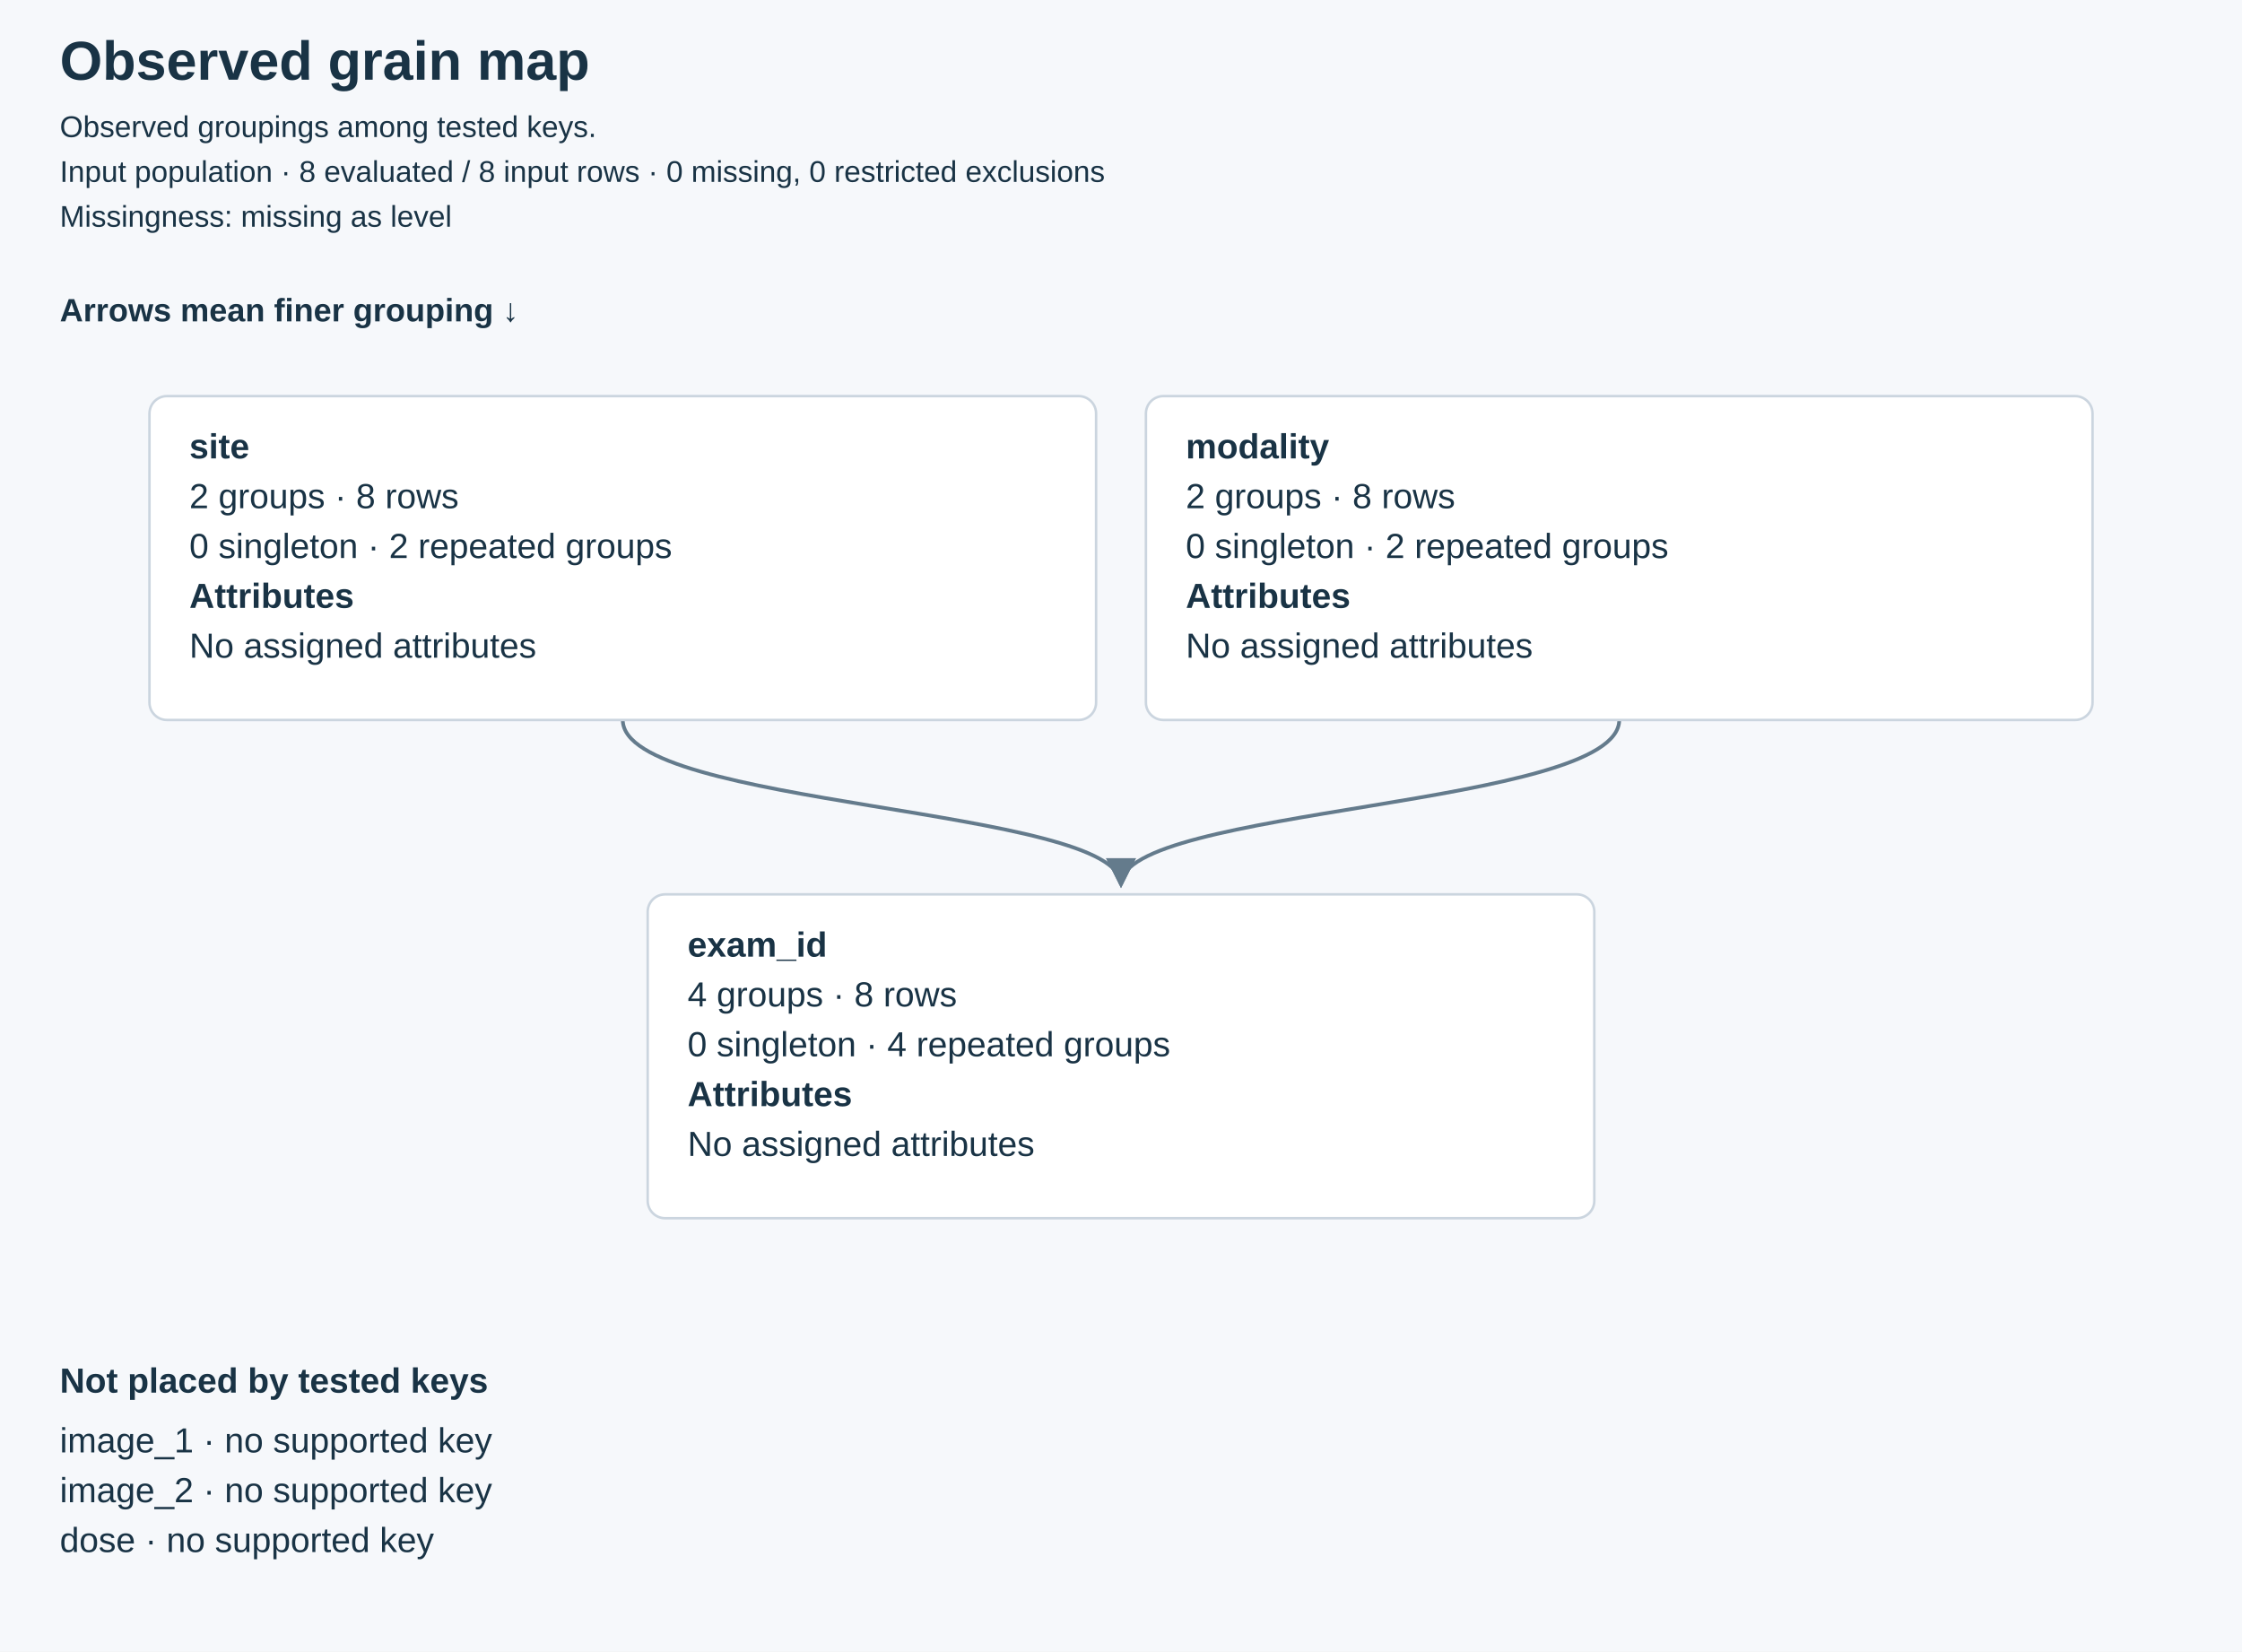
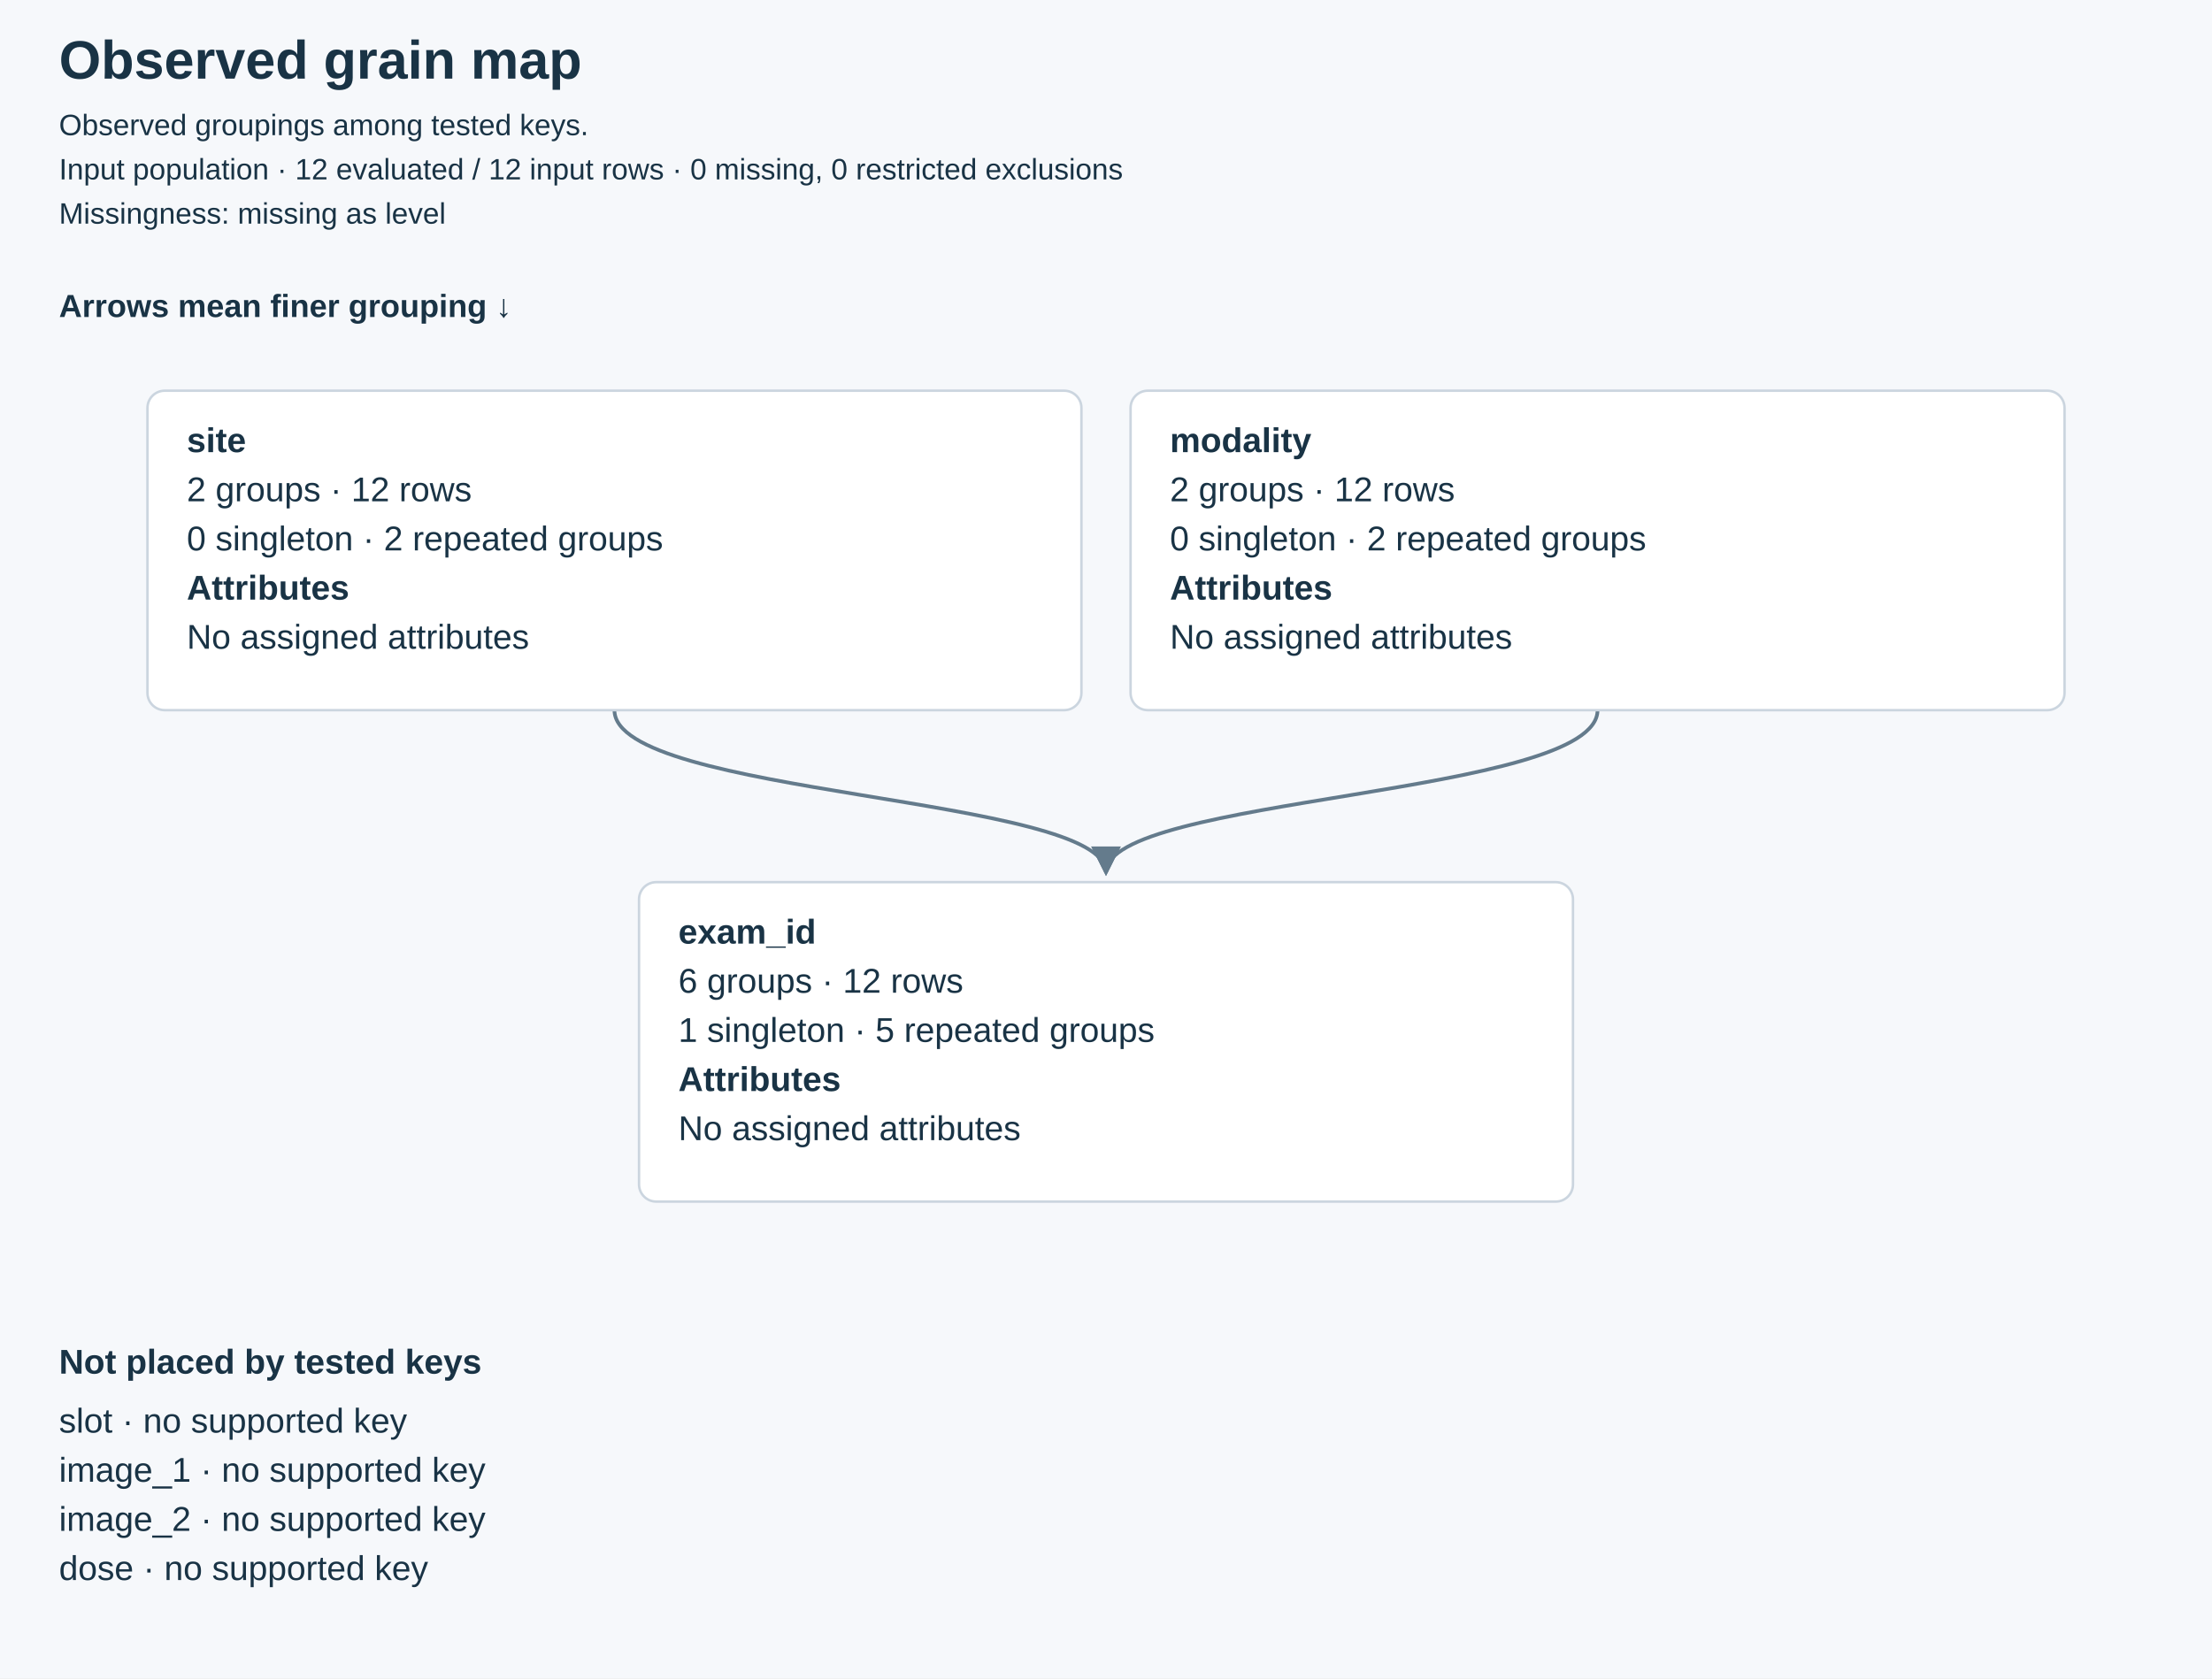
- <svg xmlns="http://www.w3.org/2000/svg" role="img" aria-label="Observed grain map" viewBox="0 0 900 663" width="900" height="663" font-family="Arial, sans-serif" fill="#193345">
+ <svg xmlns="http://www.w3.org/2000/svg" role="img" aria-label="Observed grain map" viewBox="0 0 900 683" width="900" height="683" font-family="Arial, sans-serif" fill="#193345">
  <defs>
    <marker id="arrow" markerWidth="8" markerHeight="8" refX="7" refY="4" orient="auto">
      <path d="M0,0 L8,4 L0,8" fill="#647b8c" />
    </marker>
  </defs>
  <rect width="100%" height="100%" fill="#f6f8fb" />
  <text x="24" y="32" font-size="22" font-weight="600">Observed grain map</text>
  <text x="24" y="55" font-size="12" font-weight="400">Observed groupings among tested keys.</text>
-   <text x="24" y="73" font-size="12" font-weight="400">Input population · 8 evaluated / 8 input rows · 0 missing, 0 restricted exclusions</text>
+   <text x="24" y="73" font-size="12" font-weight="400">Input population · 12 evaluated / 12 input rows · 0 missing, 0 restricted exclusions</text>
  <text x="24" y="91" font-size="12" font-weight="400">Missingness: missing as level</text>
  <text x="24" y="129" font-size="13" font-weight="600">Arrows mean finer grouping ↓</text>
  <path data-source="g0" data-target="g1" d="M250.0,289 C250.0,324.0 450.0,324.0 450.0,355" fill="none" stroke="#647b8c" stroke-width="1.5" marker-end="url(#arrow)" />
  <path data-source="g2" data-target="g1" d="M650.0,289 C650.0,324.0 450.0,324.0 450.0,355" fill="none" stroke="#647b8c" stroke-width="1.5" marker-end="url(#arrow)" />
  <g data-node="g0">
    <rect x="60.0" y="159" width="380" height="130" rx="7" fill="#ffffff" stroke="#cbd5df" />
    <text x="76.0" y="184" font-size="14" font-weight="600">site</text>
-     <text x="76.0" y="204" font-size="14" font-weight="400">2 groups · 8 rows</text>
+     <text x="76.0" y="204" font-size="14" font-weight="400">2 groups · 12 rows</text>
    <text x="76.0" y="224" font-size="14" font-weight="400">0 singleton · 2 repeated groups</text>
    <text x="76.0" y="244" font-size="14" font-weight="600">Attributes</text>
    <text x="76.0" y="264" font-size="14" font-weight="400">No assigned attributes</text>
  </g>
  <g data-node="g1">
    <rect x="260.0" y="359" width="380" height="130" rx="7" fill="#ffffff" stroke="#cbd5df" />
    <text x="276.0" y="384" font-size="14" font-weight="600">exam_id</text>
-     <text x="276.0" y="404" font-size="14" font-weight="400">4 groups · 8 rows</text>
-     <text x="276.0" y="424" font-size="14" font-weight="400">0 singleton · 4 repeated groups</text>
+     <text x="276.0" y="404" font-size="14" font-weight="400">6 groups · 12 rows</text>
+     <text x="276.0" y="424" font-size="14" font-weight="400">1 singleton · 5 repeated groups</text>
    <text x="276.0" y="444" font-size="14" font-weight="600">Attributes</text>
    <text x="276.0" y="464" font-size="14" font-weight="400">No assigned attributes</text>
  </g>
  <g data-node="g2">
    <rect x="460.0" y="159" width="380" height="130" rx="7" fill="#ffffff" stroke="#cbd5df" />
    <text x="476.0" y="184" font-size="14" font-weight="600">modality</text>
-     <text x="476.0" y="204" font-size="14" font-weight="400">2 groups · 8 rows</text>
+     <text x="476.0" y="204" font-size="14" font-weight="400">2 groups · 12 rows</text>
    <text x="476.0" y="224" font-size="14" font-weight="400">0 singleton · 2 repeated groups</text>
    <text x="476.0" y="244" font-size="14" font-weight="600">Attributes</text>
    <text x="476.0" y="264" font-size="14" font-weight="400">No assigned attributes</text>
  </g>
  <text x="24" y="559" font-size="14" font-weight="600">Not placed by tested keys</text>
-   <text x="24" y="583" font-size="14" font-weight="400" data-feature="f3" class="feature">image_1 · no supported key</text>
-   <text x="24" y="603" font-size="14" font-weight="400" data-feature="f4" class="feature">image_2 · no supported key</text>
-   <text x="24" y="623" font-size="14" font-weight="400" data-feature="f5" class="feature">dose · no supported key</text>
+   <text x="24" y="583" font-size="14" font-weight="400" data-feature="f3" class="feature">slot · no supported key</text>
+   <text x="24" y="603" font-size="14" font-weight="400" data-feature="f4" class="feature">image_1 · no supported key</text>
+   <text x="24" y="623" font-size="14" font-weight="400" data-feature="f5" class="feature">image_2 · no supported key</text>
+   <text x="24" y="643" font-size="14" font-weight="400" data-feature="f6" class="feature">dose · no supported key</text>
</svg>
